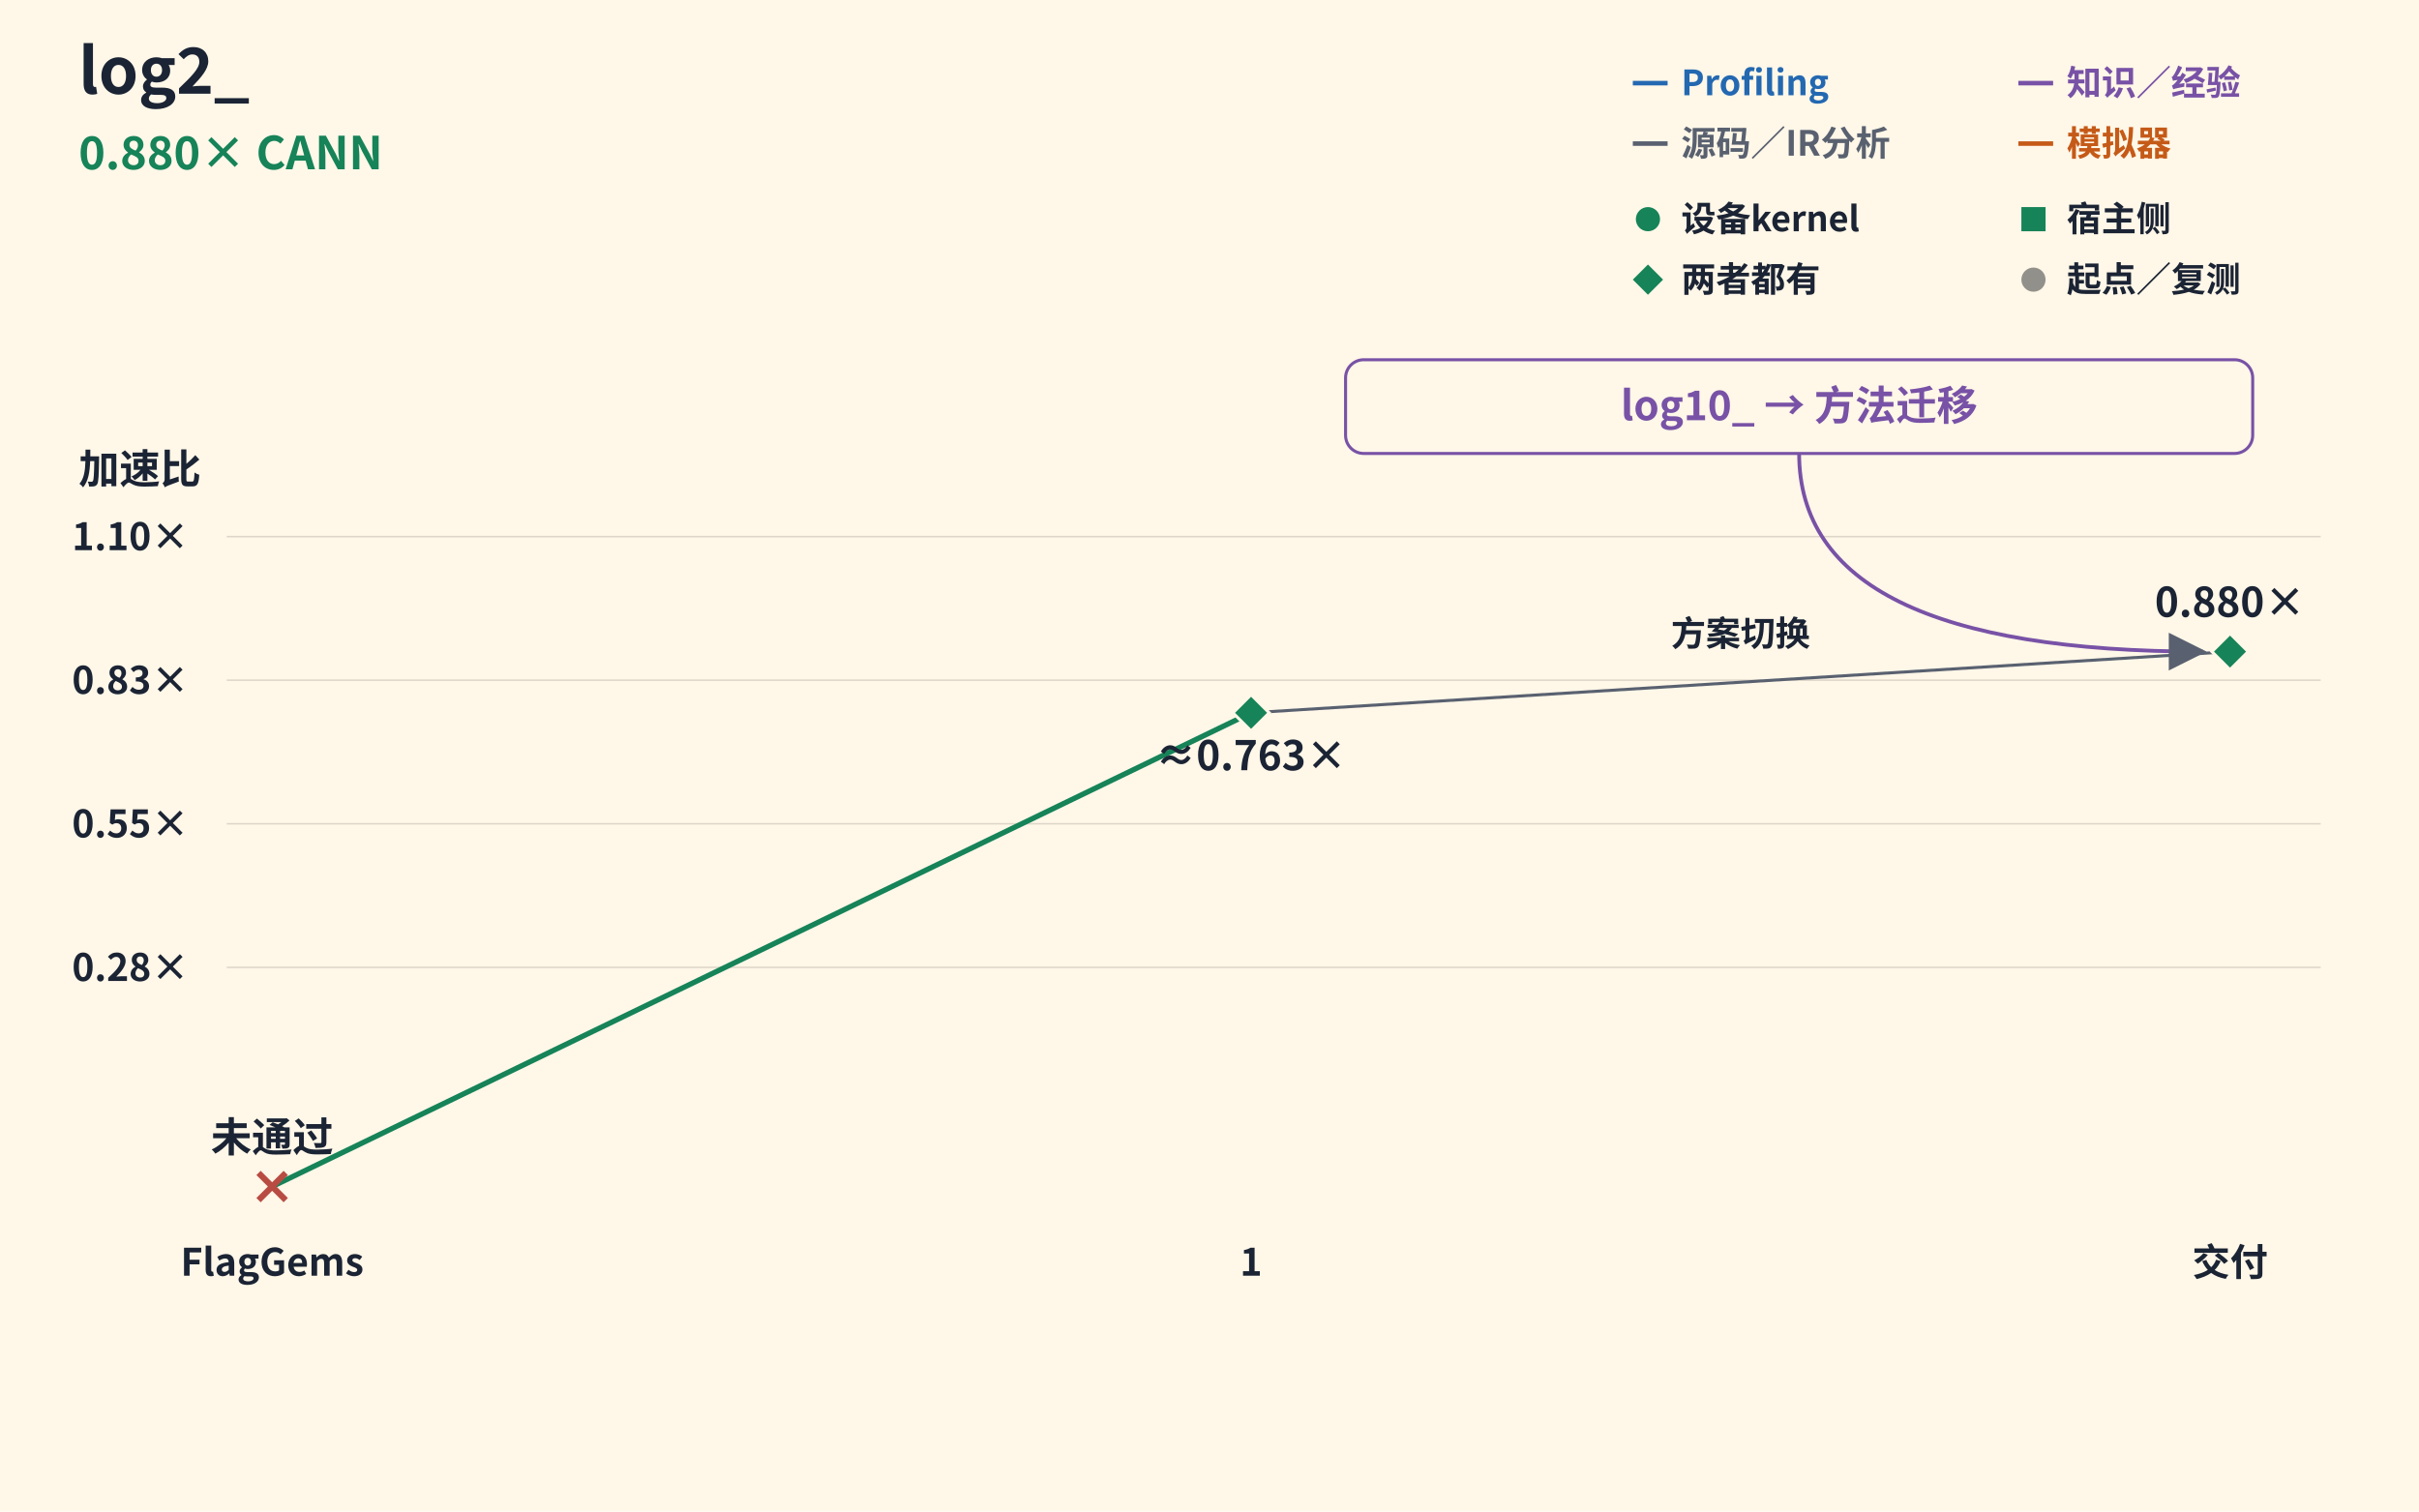
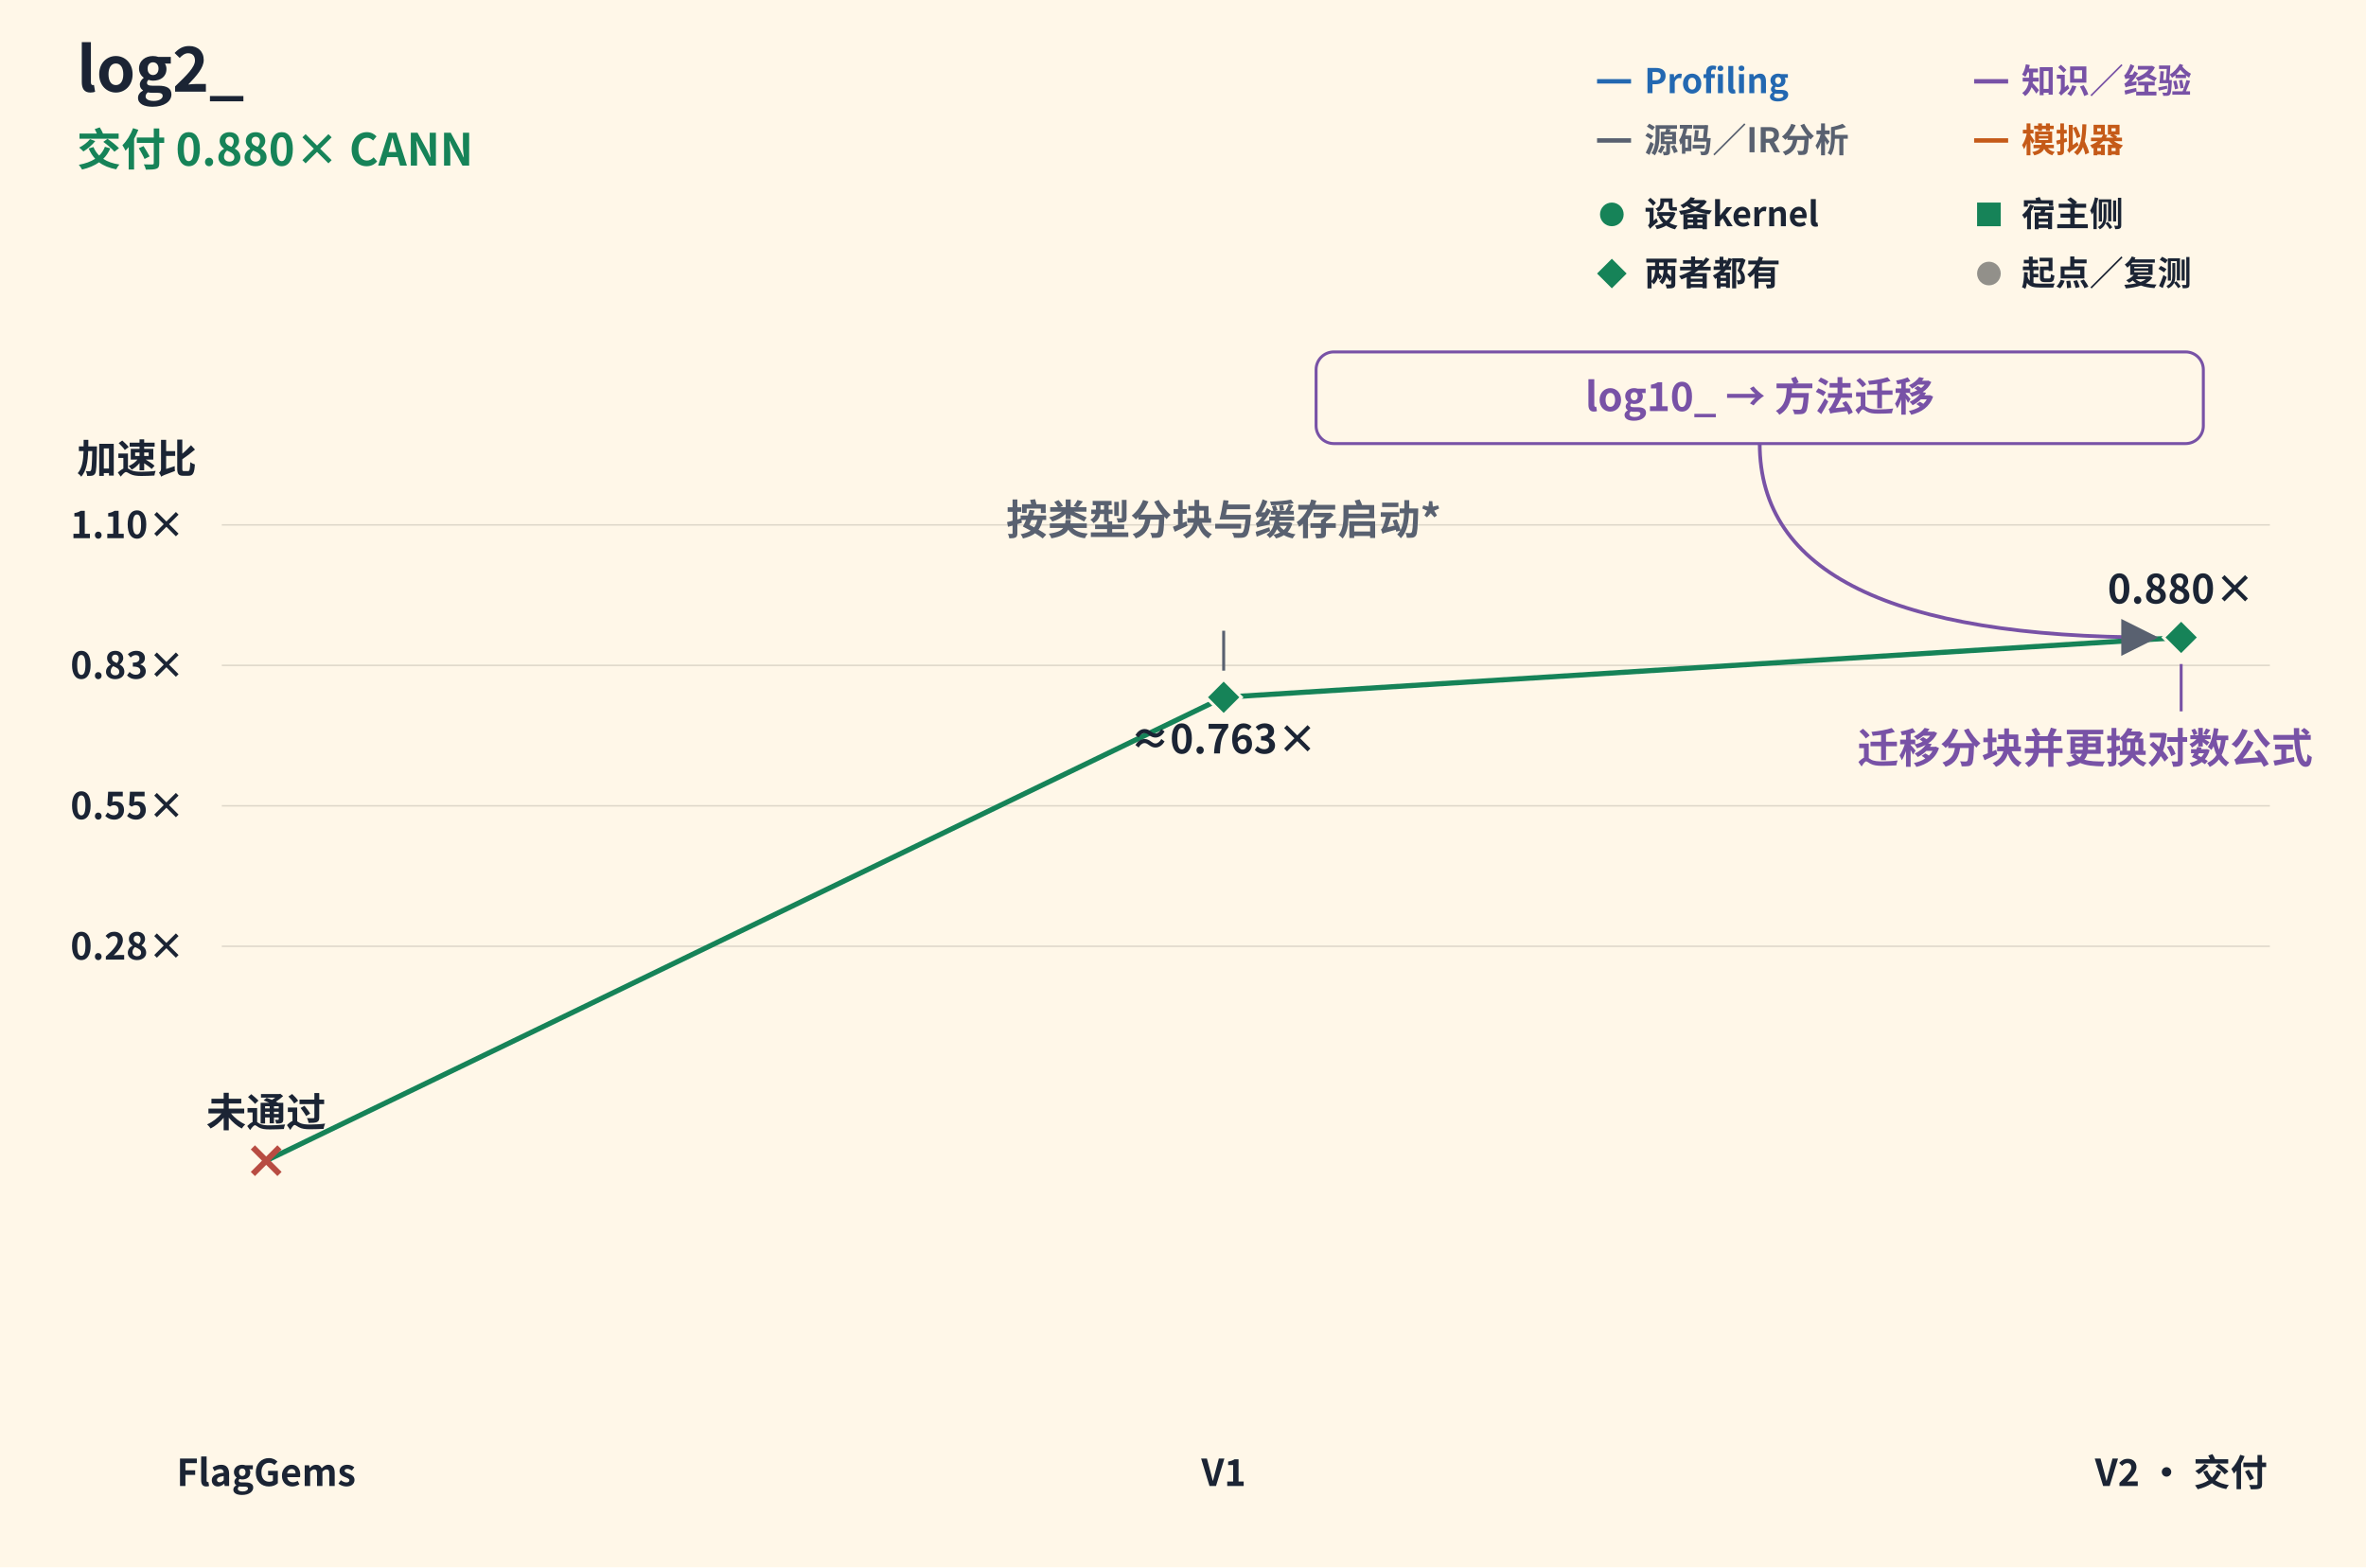
- <svg xmlns="http://www.w3.org/2000/svg" width="1600" height="1000" viewBox="0 0 1600 1000">
-   <rect width="1600" height="1000" fill="#fff7e8" />
+ <svg xmlns="http://www.w3.org/2000/svg" width="1600" height="1060" viewBox="0 0 1600 1060">
+   <rect width="1600" height="1060" fill="#fff7e8" />
  <defs>
    <marker id="arr" markerWidth="10" markerHeight="10" refX="9" refY="5" orient="auto">
      <path d="M0 0L10 5L0 10Z" fill="#596170" />
    </marker>
  </defs>
  <g font-family="Microsoft YaHei,Noto Sans CJK SC,sans-serif">
    <text x="52.00" y="62.00" font-size="42" fill="#1b2434" text-anchor="start" font-weight="700">log2_</text>
-     <text x="52.00" y="112.00" font-size="30" fill="#168358" text-anchor="start" font-weight="700">0.880× CANN</text>
+     <text x="52.00" y="112.00" font-size="30" fill="#168358" text-anchor="start" font-weight="700">交付 0.880× CANN</text>
    <line x1="1080" y1="55" x2="1103" y2="55" stroke="#2368b1" stroke-width="3" />
    <text x="1112.00" y="63.00" font-size="23" fill="#2368b1" text-anchor="start" font-weight="700">Profiling</text>
    <line x1="1335" y1="55" x2="1358" y2="55" stroke="#7852a6" stroke-width="3" />
    <text x="1367.00" y="63.00" font-size="23" fill="#7852a6" text-anchor="start" font-weight="700">知识／经验</text>
    <line x1="1080" y1="95" x2="1103" y2="95" stroke="#596170" stroke-width="3" />
    <text x="1112.00" y="103.00" font-size="23" fill="#596170" text-anchor="start" font-weight="700">源码／IR分析</text>
    <line x1="1335" y1="95" x2="1358" y2="95" stroke="#c55a18" stroke-width="3" />
    <text x="1367.00" y="103.00" font-size="23" fill="#c55a18" text-anchor="start" font-weight="700">模拟器</text>
    <circle cx="1090" cy="145" r="8" fill="#168358" />
    <text x="1112.00" y="153.00" font-size="23" fill="#1b2434" text-anchor="start" font-weight="700">设备kernel</text>
    <rect x="1337" y="137" width="16" height="16" fill="#168358" />
    <text x="1367.00" y="153.00" font-size="23" fill="#1b2434" text-anchor="start" font-weight="700">宿主侧</text>
    <path d="M1090 175L1100 185L1090 195L1080 185Z" fill="#168358" />
    <text x="1112.00" y="193.00" font-size="23" fill="#1b2434" text-anchor="start" font-weight="700">两者都有</text>
    <circle cx="1345" cy="185" r="8" fill="#92908a" />
    <text x="1367.00" y="193.00" font-size="23" fill="#1b2434" text-anchor="start" font-weight="700">起点／复测</text>
    <text x="52.00" y="320.00" font-size="27" fill="#1b2434" text-anchor="start" font-weight="700">加速比</text>
    <line x1="150" y1="640.00" x2="1535" y2="640.00" stroke="#ded7c9" />
    <text x="125.00" y="649.00" font-size="25" fill="#1b2434" text-anchor="end" font-weight="700">0.28×</text>
    <line x1="150" y1="545.00" x2="1535" y2="545.00" stroke="#ded7c9" />
    <text x="125.00" y="554.00" font-size="25" fill="#1b2434" text-anchor="end" font-weight="700">0.55×</text>
    <line x1="150" y1="450.00" x2="1535" y2="450.00" stroke="#ded7c9" />
    <text x="125.00" y="459.00" font-size="25" fill="#1b2434" text-anchor="end" font-weight="700">0.83×</text>
    <line x1="150" y1="355.00" x2="1535" y2="355.00" stroke="#ded7c9" />
    <text x="125.00" y="364.00" font-size="25" fill="#1b2434" text-anchor="end" font-weight="700">1.10×</text>
    <path class="connection" d="M180.00 785.00 L827.50 471.58" stroke="#168358" stroke-width="3.5" fill="none" />
-     <path class="method-switch" d="M827.50 471.58 L1475.00 431.10" stroke="#596170" stroke-width="2" fill="none" />
-     <text x="1151.25" y="427.34" font-size="23" fill="#1b2434" text-anchor="middle" font-weight="700">方案切换</text>
-     <rect class="donor" x="890" y="238" width="600" height="62" rx="12" fill="#fff7e8" stroke="#7852a6" stroke-width="2" />
-     <text x="1190.00" y="278.00" font-size="27" fill="#7852a6" text-anchor="middle" font-weight="700">log10_ → 方法迁移</text>
-     <path class="donor-connection" d="M1190 300 Q1190 431.1 1457.0 431.1" stroke="#7852a6" stroke-width="2.5" fill="none" marker-end="url(#arr)" />
+     <path class="connection" d="M827.50 471.58 L1475.00 431.10" stroke="#168358" stroke-width="3.5" fill="none" />
+     <g>
+       <rect class="donor" x="890" y="238" width="600" height="62" rx="12" fill="#fff7e8" stroke="#7852a6" stroke-width="2" />
+       <text x="1190.00" y="278.00" font-size="27" fill="#7852a6" text-anchor="middle" font-weight="700">log10_ → 方法迁移</text>
+       <path class="donor-connection" d="M1190 300 Q1190 431.1 1457.0 431.1" stroke="#7852a6" stroke-width="2.5" fill="none" marker-end="url(#arr)" />
+     </g>
+     <g class="attribution">
+       <text x="827.50" y="361.58" font-size="28" fill="#596170" text-anchor="middle" font-weight="700">按类型分块与缓存启动*</text>
+       <path d="M827.50 426.58L827.50 453.58" stroke="#596170" stroke-width="2" fill="none" />
+     </g>
+     <g class="attribution">
+       <text x="1410.00" y="516.10" font-size="28" fill="#7852a6" text-anchor="middle" font-weight="700">迁移分块并更换对数公式</text>
+       <path d="M1475.00 481.10L1475.00 449.10" stroke="#7852a6" stroke-width="2" fill="none" />
+     </g>
    <g class="node" data-id="aec62a1e5b04dd6e">
      <path d="M171.0 776L189.0 794M171.0 794L189.0 776" stroke="#b84c42" stroke-width="4" />
      <text x="180.00" y="762.00" font-size="27" fill="#1b2434" text-anchor="middle" font-weight="700">未通过</text>
-       <text x="180.00" y="844.00" font-size="25" fill="#1b2434" text-anchor="middle" font-weight="700">FlagGems</text>
+       <text x="180.00" y="1005.00" font-size="25" fill="#1b2434" text-anchor="middle" font-weight="700">FlagGems</text>
    </g>
    <g class="node" data-id="03ab1232161ac860">
      <path d="M827.5 459.582L839.5 471.582L827.5 483.582L815.5 471.582Z" fill="#168358" stroke="#fff7e8" stroke-width="2" />
      <text x="827.50" y="509.58" font-size="27" fill="#1b2434" text-anchor="middle" font-weight="700">≈0.763×</text>
-       <text x="827.50" y="844.00" font-size="25" fill="#1b2434" text-anchor="middle" font-weight="700">1</text>
+       <text x="827.50" y="1005.00" font-size="25" fill="#1b2434" text-anchor="middle" font-weight="700">V1</text>
    </g>
    <g class="node" data-id="b27bb16ccb8655d3">
      <path d="M1475.0 419.1L1487.0 431.1L1475.0 443.1L1463.0 431.1Z" fill="#168358" stroke="#fff7e8" stroke-width="2" />
      <text x="1475.00" y="408.10" font-size="27" fill="#1b2434" text-anchor="middle" font-weight="700">0.880×</text>
-       <text x="1475.00" y="844.00" font-size="25" fill="#1b2434" text-anchor="middle" font-weight="700">交付</text>
+       <text x="1475.00" y="1005.00" font-size="25" fill="#1b2434" text-anchor="middle" font-weight="700">V2 · 交付</text>
    </g>
  </g>
</svg>
